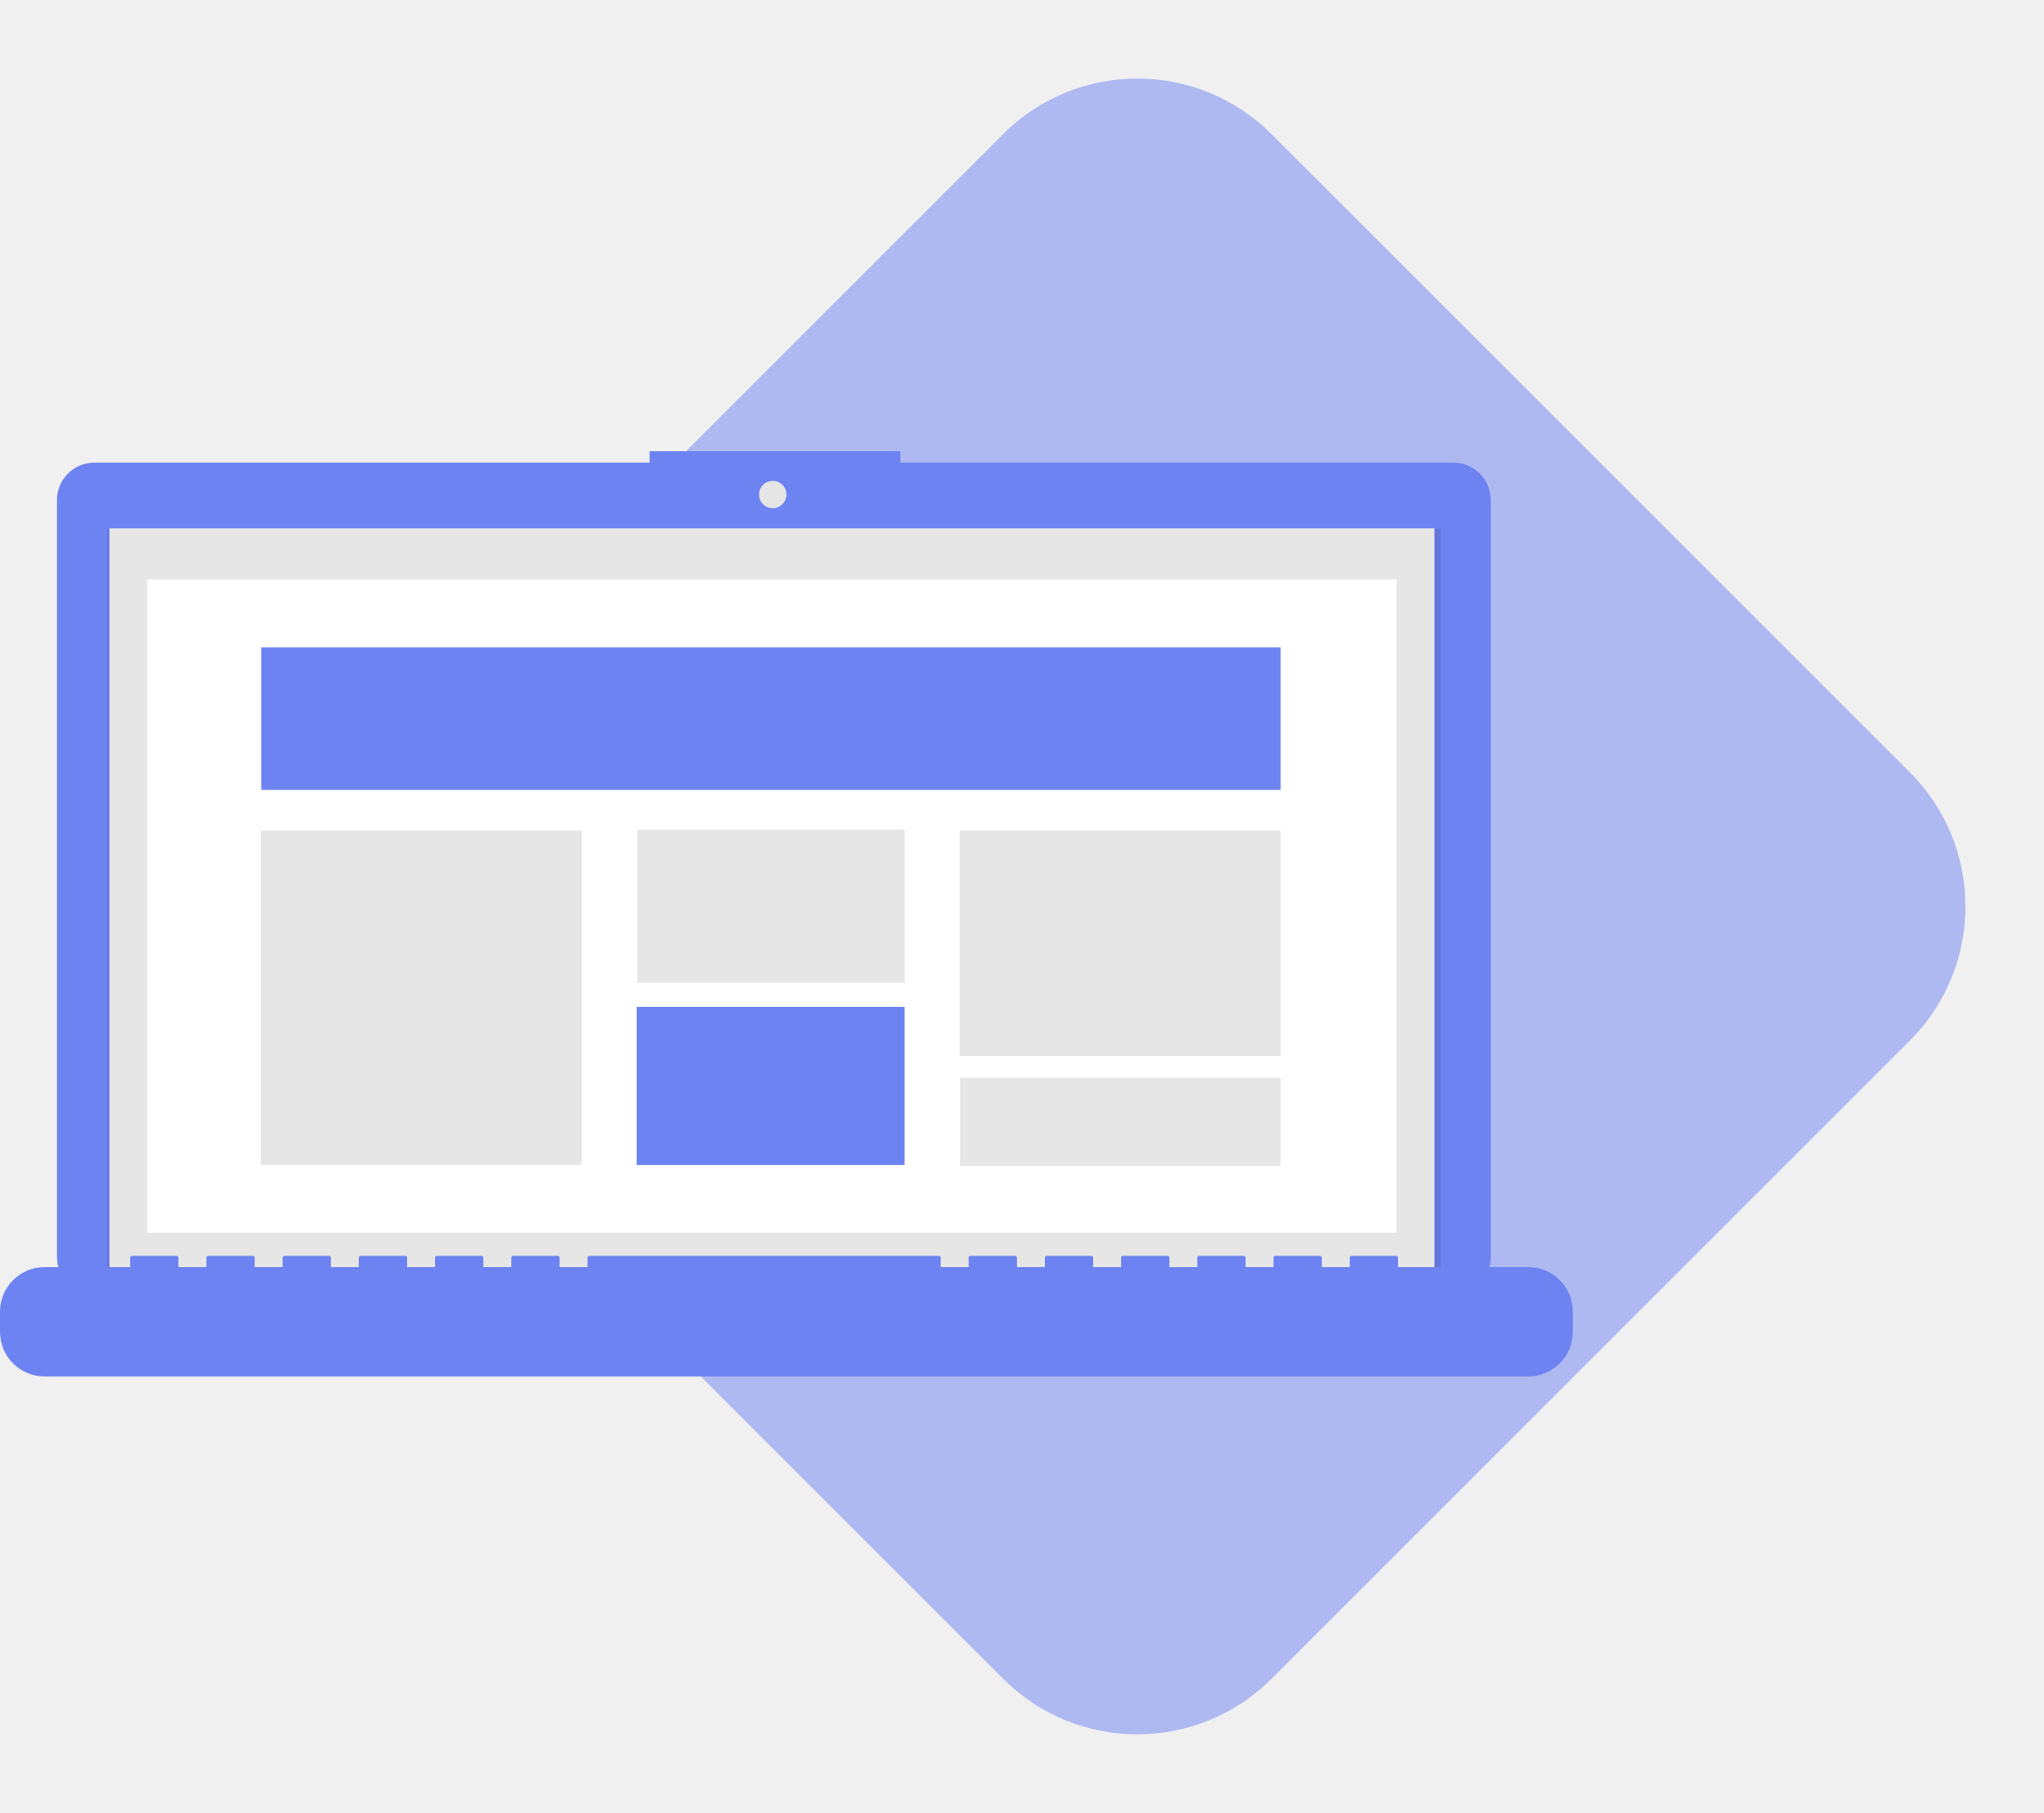
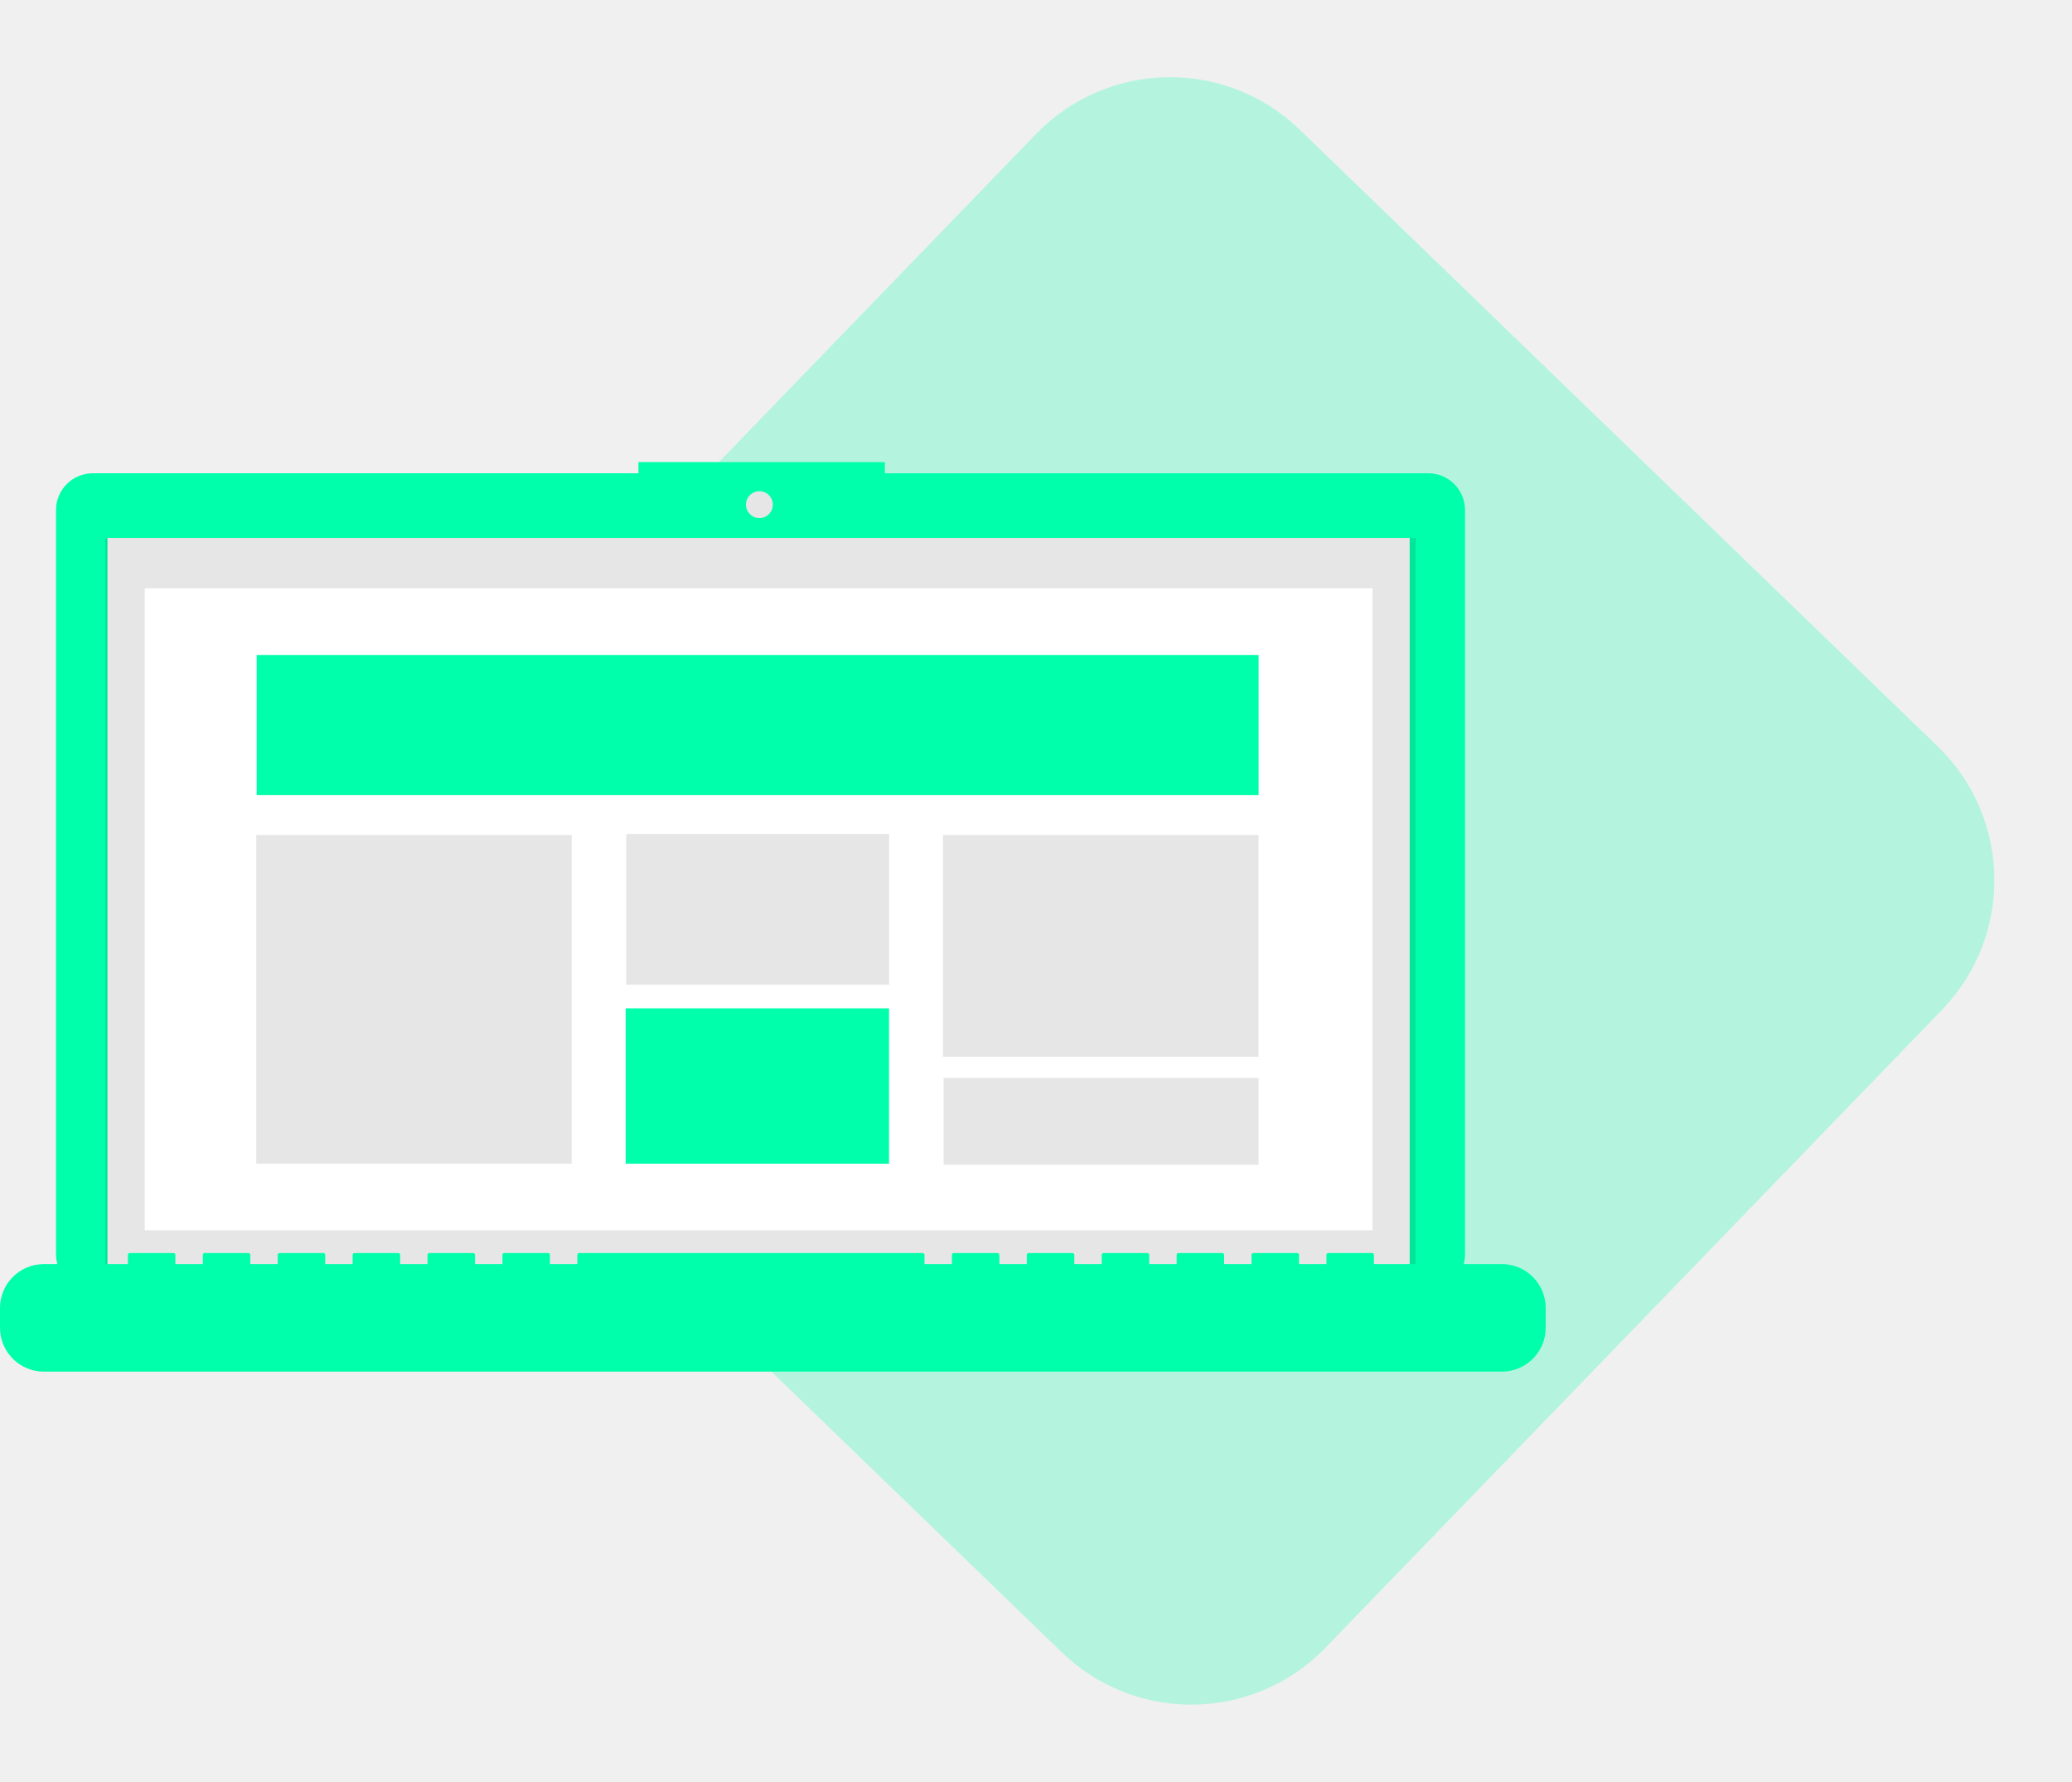
- <svg xmlns="http://www.w3.org/2000/svg" width="538.63" height="477.844" viewBox="0 0 538.63 477.844">
-   <g id="Group_1" data-name="Group 1" transform="translate(-433 -2.819)">
-     <rect id="Rectangle_10" data-name="Rectangle 10" width="337.887" height="337.887" rx="50" transform="translate(493.786 241.741) rotate(-45)" fill="rgba(109,131,242,0.5)" />
-     <path id="Path_1" data-name="Path 1" d="M277.171,364.161l5.655,17.367,7.674-6.462-4.039-13.731Z" transform="translate(331.867 -188.434)" fill="#ffb9b9" />
-     <path id="Path_3" data-name="Path 3" d="M441.563,484.911s.808,12.924,2.019,13.732,10.5-.808,10.5-.808,2.791.62,14.136-2.423c12.754-3.422-1.616-8.481-1.616-8.481s-9.289-6.058-13.328-8.885-6.866,3.231-6.866,3.231C447.217,483.7,441.563,484.911,441.563,484.911Z" transform="translate(170.706 -295.048)" fill="#2f2e41" />
-     <path id="Path_16" data-name="Path 16" d="M550.917,385.053H405.2v-3H339.125v3H192.806a9.857,9.857,0,0,0-9.857,9.857V594.443a9.857,9.857,0,0,0,9.857,9.857H550.917a9.857,9.857,0,0,0,9.857-9.857V394.91a9.857,9.857,0,0,0-9.857-9.857Z" transform="translate(265.067 -260.296)" fill="#6d83f2" />
-     <rect id="Rectangle_1" data-name="Rectangle 1" width="351.395" height="198.223" transform="translate(461.232 142.177)" opacity="0.1" />
-     <circle id="Ellipse_2" data-name="Ellipse 2" cx="3.604" cy="3.604" r="3.604" transform="translate(633.025 129.563)" fill="#e6e6e6" />
-     <rect id="Rectangle_2" data-name="Rectangle 2" width="349.176" height="198.15" transform="translate(461.822 142.078)" fill="#e6e6e6" />
-     <rect id="Rectangle_3" data-name="Rectangle 3" width="329.207" height="172.122" transform="translate(471.806 155.617)" fill="#fff" />
-     <rect id="Rectangle_4" data-name="Rectangle 4" width="84.59" height="88.134" transform="translate(501.719 221.746)" fill="#e6e6e6" />
-     <rect id="Rectangle_5" data-name="Rectangle 5" width="268.651" height="37.547" transform="translate(501.832 173.476)" fill="#6d83f2" />
-     <rect id="Rectangle_6" data-name="Rectangle 6" width="70.492" height="40.398" transform="translate(600.912 221.479)" fill="#e6e6e6" />
-     <rect id="Rectangle_8" data-name="Rectangle 8" width="84.59" height="59.444" transform="translate(685.874 221.746)" fill="#e6e6e6" />
-     <rect id="Rectangle_9" data-name="Rectangle 9" width="70.618" height="41.661" transform="translate(600.768 268.22)" fill="#6d83f2" />
-     <path id="Path_17" data-name="Path 17" d="M562.013,718.931H527.719V716.46a.49.49,0,0,0-.49-.49H515.472a.49.49,0,0,0-.49.49h0v2.471h-7.349V716.46a.49.49,0,0,0-.49-.49H495.385a.49.49,0,0,0-.49.49h0v2.471h-7.349V716.46a.49.49,0,0,0-.49-.49H475.3a.49.49,0,0,0-.49.49h0v2.471H467.46V716.46a.49.49,0,0,0-.49-.49H455.212a.49.49,0,0,0-.49.49h0v2.471h-7.349V716.46a.49.49,0,0,0-.49-.49H435.126a.49.49,0,0,0-.49.49h0v2.471h-7.349V716.46a.49.49,0,0,0-.49-.49H415.039a.49.49,0,0,0-.49.49h0v2.471H407.2V716.46a.49.49,0,0,0-.49-.49h-92.1a.49.49,0,0,0-.49.49h0v2.471h-7.349V716.46a.49.49,0,0,0-.49-.49H294.521a.49.49,0,0,0-.49.49v2.471h-7.349V716.46a.49.49,0,0,0-.49-.49H274.435a.49.49,0,0,0-.49.49h0v2.471H266.6V716.46a.49.49,0,0,0-.49-.49H254.348a.49.49,0,0,0-.49.49h0v2.471H246.51V716.46a.49.49,0,0,0-.49-.49H234.262a.49.49,0,0,0-.49.49h0v2.471h-7.349V716.46a.49.49,0,0,0-.49-.49H214.175a.49.49,0,0,0-.49.49h0v2.471h-7.349V716.46a.49.49,0,0,0-.49-.49H194.089a.49.49,0,0,0-.49.49h0v2.471H171.063a11.758,11.758,0,0,0-11.758,11.758v5.317a11.758,11.758,0,0,0,11.758,11.758h390.95a11.758,11.758,0,0,0,11.758-11.758v-5.317a11.758,11.758,0,0,0-11.758-11.758Z" transform="translate(273.695 -382.135)" fill="#6d83f2" />
-     <rect id="Rectangle_11" data-name="Rectangle 11" width="84.465" height="23.25" transform="translate(686.019 286.897)" fill="#e6e6e6" />
+ <svg xmlns="http://www.w3.org/2000/svg" width="555.593" height="477.771" viewBox="0 0 555.593 477.771">
+   <g id="Group_3" data-name="Group 3" transform="translate(-712 -145.373)">
+     <path id="Path_19" data-name="Path 19" d="M50,0H287.887a50,50,0,0,1,50,50V287.887a50,50,0,0,1-50,50H50a50,50,0,0,1-50-50V50A50,50,0,0,1,50,0Z" transform="matrix(0.719, 0.695, -0.695, 0.719, 1024.538, 145.373)" fill="rgba(0,255,170,0.5)" opacity="0.5" />
+     <g id="Group_1" data-name="Group 1" transform="translate(279 147.518)">
+       <path id="Path_1" data-name="Path 1" d="M277.171,364.161l5.655,17.367,7.674-6.462-4.039-13.731Z" transform="translate(331.867 -188.434)" fill="#ffb9b9" />
+       <path id="Path_3" data-name="Path 3" d="M441.563,484.911s.808,12.924,2.019,13.732,10.5-.808,10.5-.808,2.791.62,14.136-2.423c12.754-3.422-1.616-8.481-1.616-8.481s-9.289-6.058-13.328-8.885-6.866,3.231-6.866,3.231C447.217,483.7,441.563,484.911,441.563,484.911Z" transform="translate(170.706 -295.048)" fill="#2f2e41" />
+       <path id="Path_16" data-name="Path 16" d="M550.917,385.053H405.2v-3H339.125v3H192.806a9.857,9.857,0,0,0-9.857,9.857V594.443a9.857,9.857,0,0,0,9.857,9.857H550.917a9.857,9.857,0,0,0,9.857-9.857V394.91a9.857,9.857,0,0,0-9.857-9.857Z" transform="translate(265.067 -260.296)" fill="#0fa" />
+       <rect id="Rectangle_1" data-name="Rectangle 1" width="351.395" height="198.223" transform="translate(461.232 142.177)" opacity="0.1" />
+       <circle id="Ellipse_2" data-name="Ellipse 2" cx="3.604" cy="3.604" r="3.604" transform="translate(633.025 129.563)" fill="#e6e6e6" />
+       <rect id="Rectangle_2" data-name="Rectangle 2" width="349.176" height="198.15" transform="translate(461.822 142.078)" fill="#e6e6e6" />
+       <rect id="Rectangle_3" data-name="Rectangle 3" width="329.207" height="172.122" transform="translate(471.806 155.617)" fill="#fff" />
+       <rect id="Rectangle_4" data-name="Rectangle 4" width="84.59" height="88.134" transform="translate(501.719 221.746)" fill="#e6e6e6" />
+       <rect id="Rectangle_5" data-name="Rectangle 5" width="268.651" height="37.547" transform="translate(501.832 173.476)" fill="#0fa" />
+       <rect id="Rectangle_6" data-name="Rectangle 6" width="70.492" height="40.398" transform="translate(600.912 221.479)" fill="#e6e6e6" />
+       <rect id="Rectangle_8" data-name="Rectangle 8" width="84.59" height="59.444" transform="translate(685.874 221.746)" fill="#e6e6e6" />
+       <rect id="Rectangle_9" data-name="Rectangle 9" width="70.618" height="41.661" transform="translate(600.768 268.22)" fill="#0fa" />
+       <path id="Path_17" data-name="Path 17" d="M562.013,718.931H527.719V716.46a.49.49,0,0,0-.49-.49H515.472a.49.49,0,0,0-.49.49h0v2.471h-7.349V716.46a.49.49,0,0,0-.49-.49H495.385a.49.49,0,0,0-.49.49h0v2.471h-7.349V716.46a.49.49,0,0,0-.49-.49H475.3a.49.49,0,0,0-.49.49h0v2.471H467.46V716.46a.49.49,0,0,0-.49-.49H455.212a.49.49,0,0,0-.49.49h0v2.471h-7.349V716.46a.49.49,0,0,0-.49-.49H435.126a.49.49,0,0,0-.49.49h0v2.471h-7.349V716.46a.49.49,0,0,0-.49-.49H415.039a.49.49,0,0,0-.49.49h0v2.471H407.2V716.46a.49.49,0,0,0-.49-.49h-92.1a.49.49,0,0,0-.49.49h0v2.471h-7.349V716.46a.49.49,0,0,0-.49-.49H294.521a.49.49,0,0,0-.49.49v2.471h-7.349V716.46a.49.49,0,0,0-.49-.49H274.435a.49.49,0,0,0-.49.49h0v2.471H266.6V716.46a.49.49,0,0,0-.49-.49H254.348a.49.49,0,0,0-.49.49h0v2.471H246.51V716.46a.49.49,0,0,0-.49-.49H234.262a.49.49,0,0,0-.49.49h0v2.471h-7.349V716.46a.49.49,0,0,0-.49-.49H214.175a.49.49,0,0,0-.49.49h0v2.471h-7.349V716.46a.49.49,0,0,0-.49-.49H194.089a.49.49,0,0,0-.49.49h0v2.471H171.063a11.758,11.758,0,0,0-11.758,11.758v5.317a11.758,11.758,0,0,0,11.758,11.758h390.95a11.758,11.758,0,0,0,11.758-11.758v-5.317a11.758,11.758,0,0,0-11.758-11.758Z" transform="translate(273.695 -382.135)" fill="#0fa" />
+       <rect id="Rectangle_11" data-name="Rectangle 11" width="84.465" height="23.25" transform="translate(686.019 286.897)" fill="#e6e6e6" />
+     </g>
  </g>
</svg>
